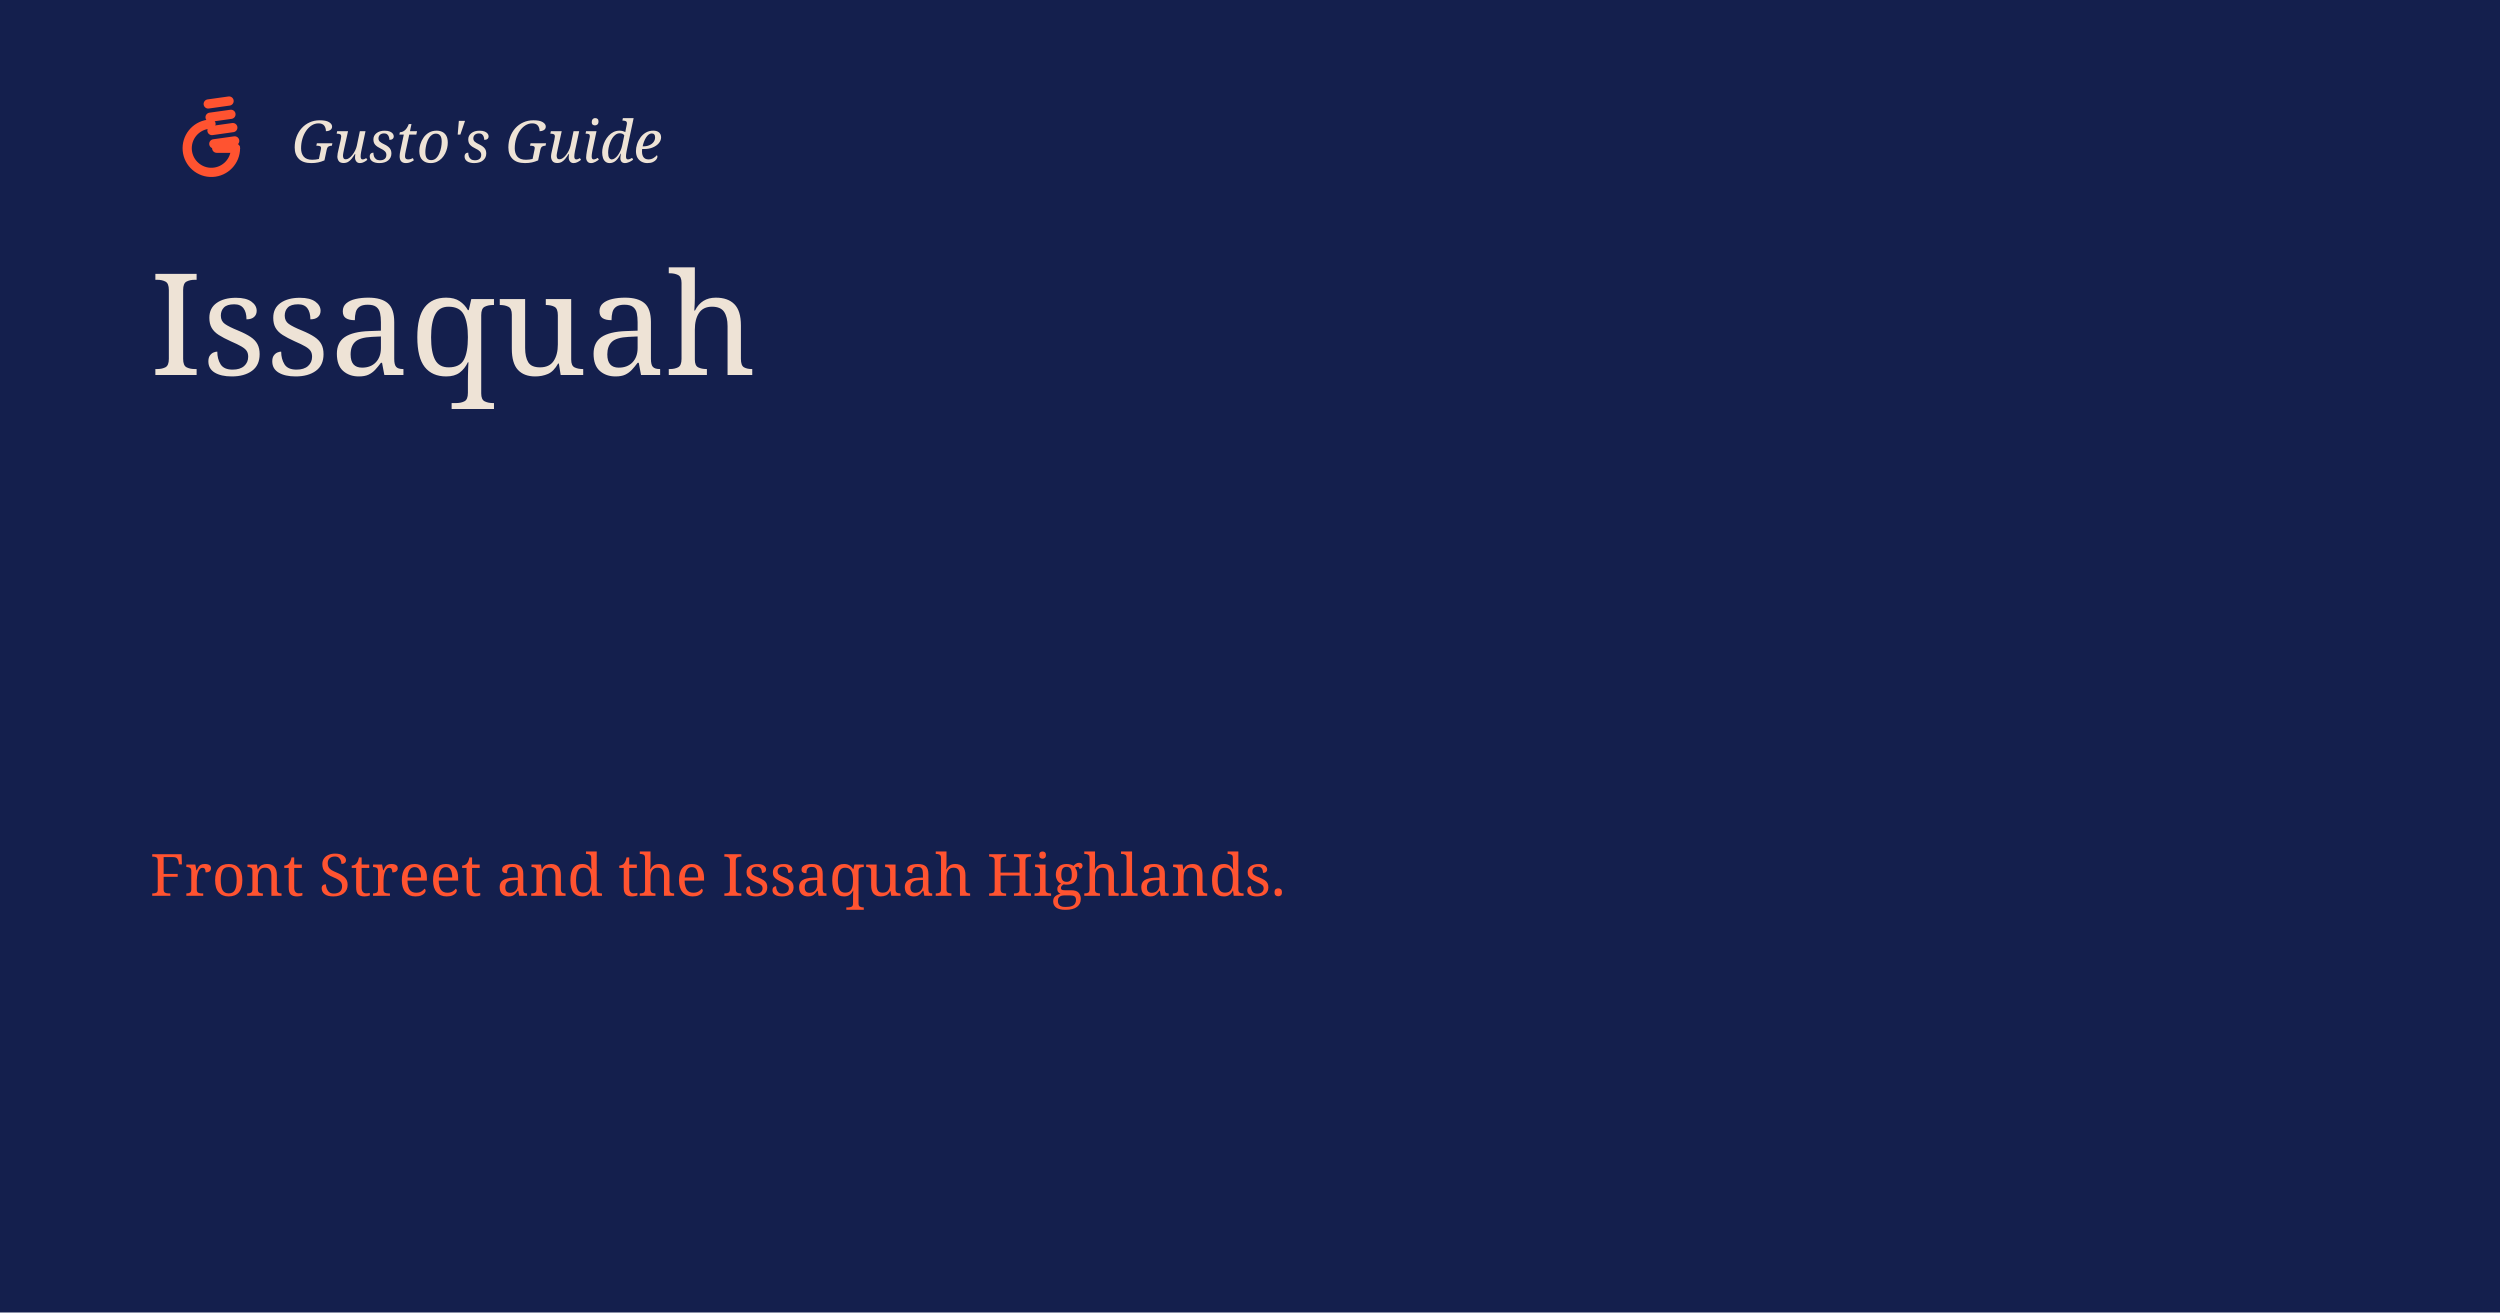
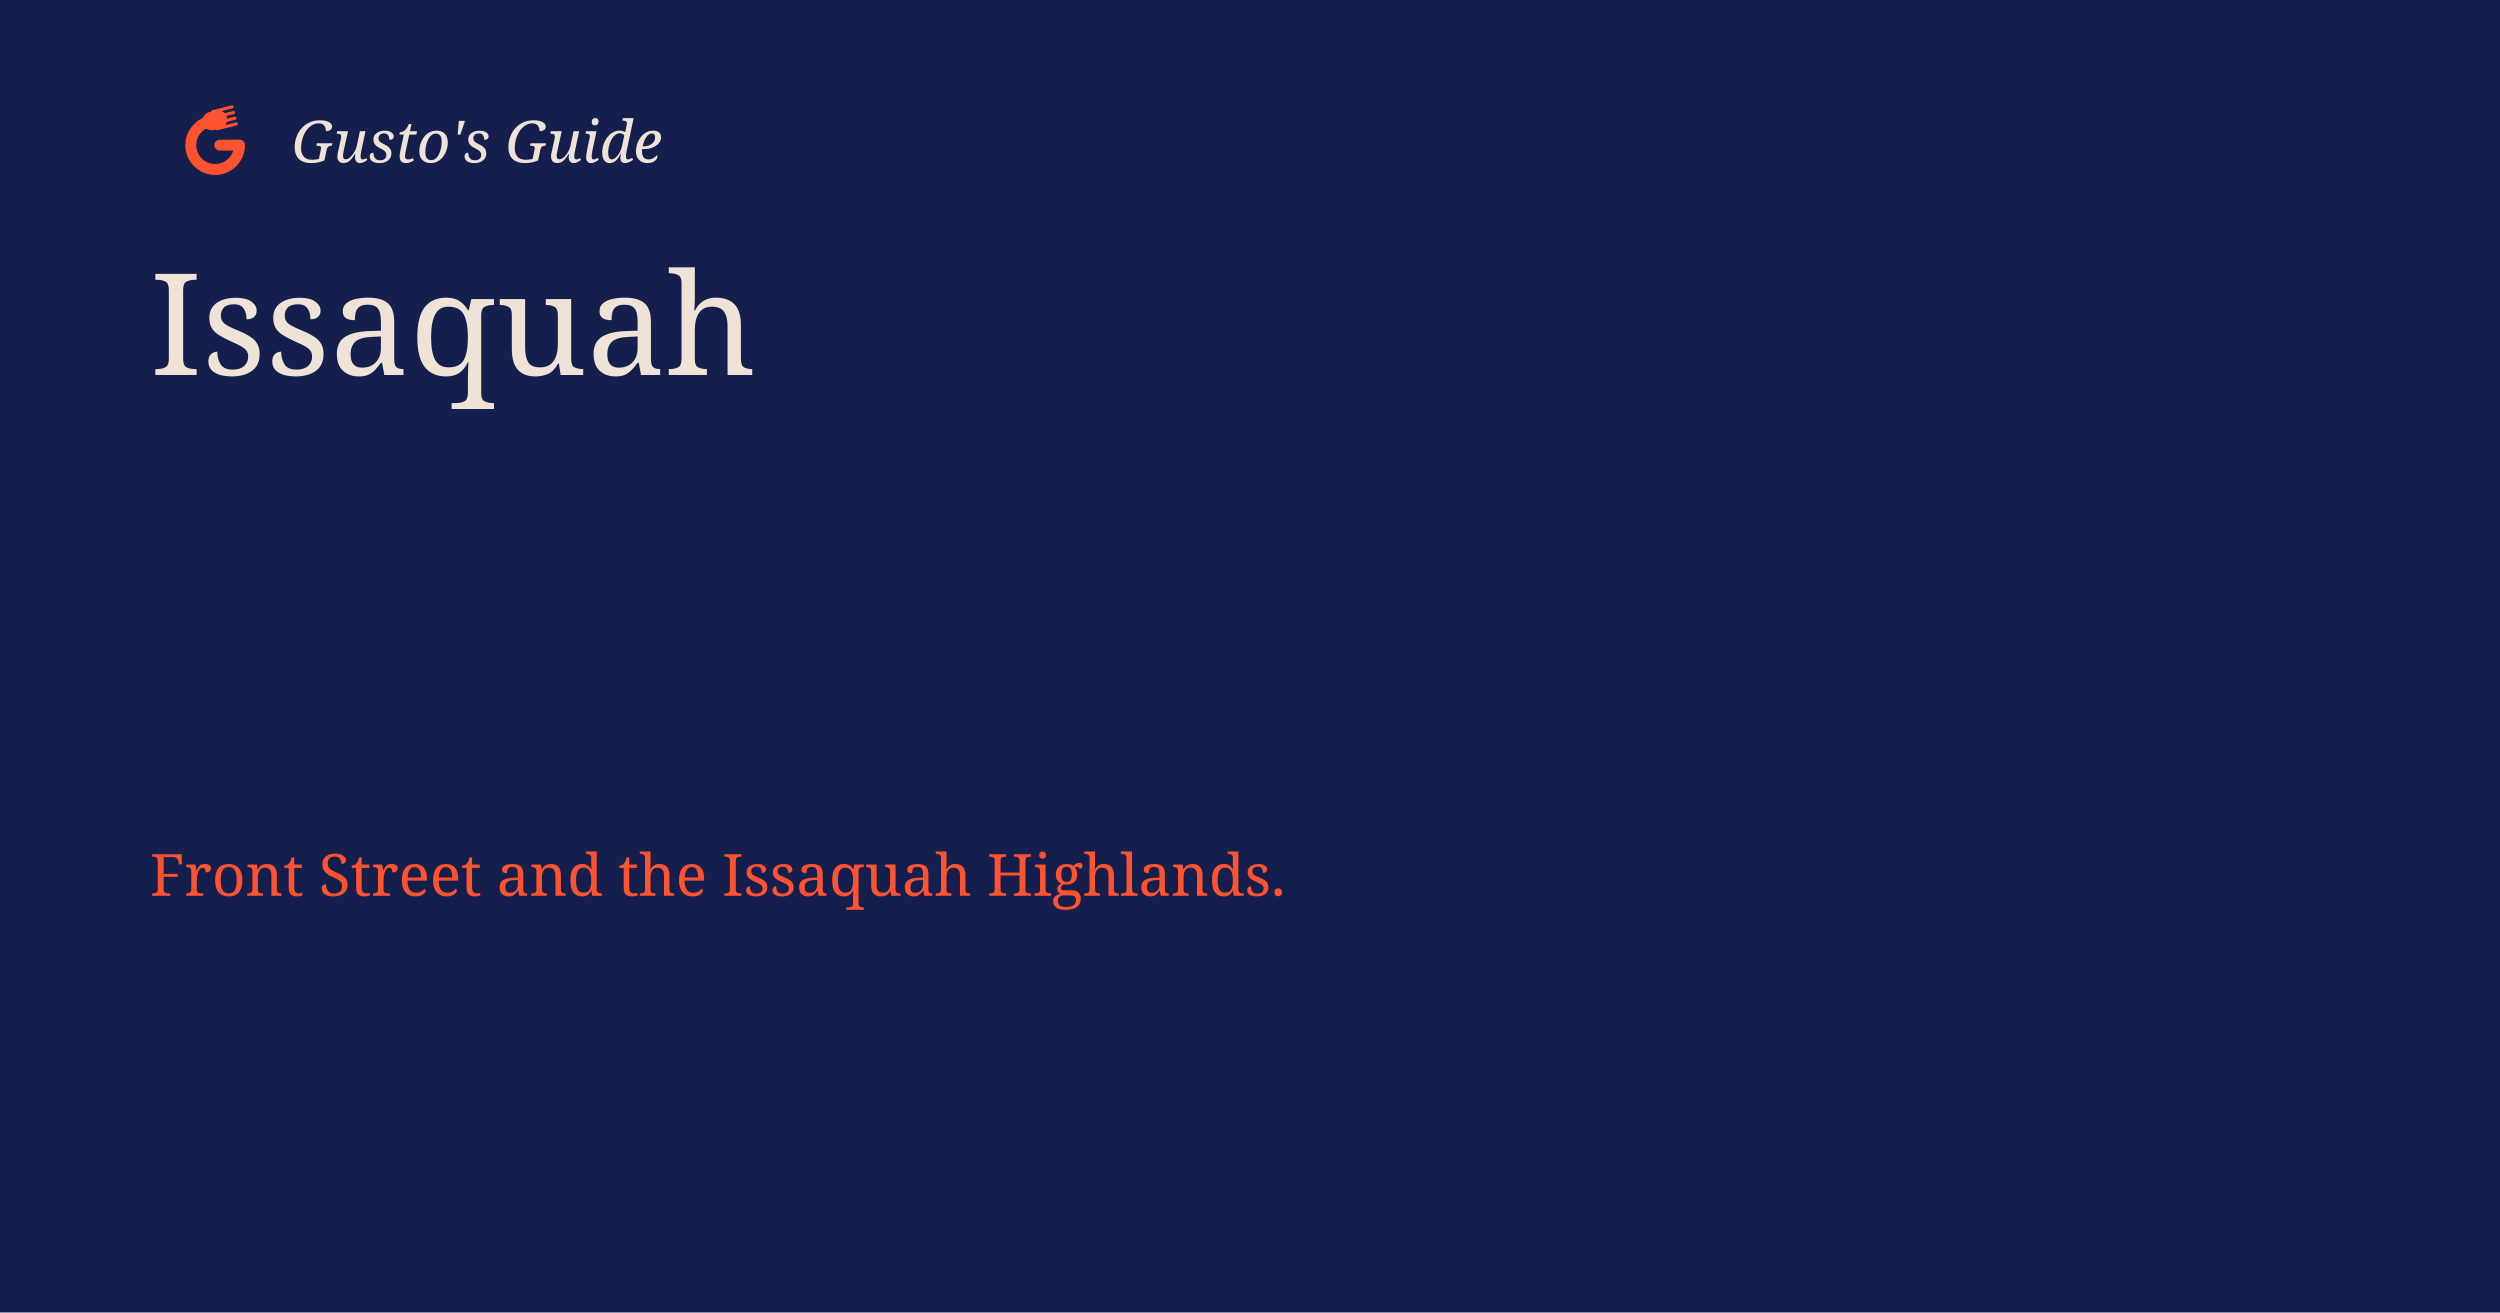
<svg xmlns="http://www.w3.org/2000/svg" width="1200" height="630" viewBox="0 0 1200 630">
  <rect width="1200" height="630" fill="#141F4D" />
  <g transform="translate(72 36) scale(0.92)">
-     <g transform="translate(9.6 -0.99)" fill="none" stroke="#FF5330" stroke-width="4.8" stroke-linecap="round" stroke-linejoin="round">
-       <path d="M 35 39.2 A 12.6 12.6 0 1 1 20.65 26.72 L 22.23 26.5" />
-       <path d="M 35 39.2 L 25.2 39.2" />
-       <path d="M 20.77 16.1 L 31.66 14.57 M 21.74 23.03 L 32.64 21.5 M 22.72 29.97 L 33.61 28.43 M 23.69 36.9 L 34.59 35.37" />
+     <g transform="translate(10.59 -0.99)">
+       <path d="M 36.1 37.6 A 12.7 12.7 0 1 1 21.19 25.09" fill="none" stroke="#FF5330" stroke-width="5.7" stroke-linecap="round" />
+       <path d="M 35.64 37.6 L 25.8 37.6" fill="none" stroke="#FF5330" stroke-width="5.7" stroke-linecap="round" />
+       <path d="M 21.19 25.09 L 22.46 24.78" fill="none" stroke="#FF5330" stroke-width="5.7" stroke-linecap="round" />
+       <path d="M 21.53 25.01 L 24.88 24.17" fill="none" stroke="#FF5330" stroke-width="9.6" stroke-linecap="round" />
+       <path d="M 22.13 20.15 L 32.22 17.63 M 22.86 23.11 L 32.95 20.59 M 23.6 26.06 L 33.69 23.55 M 24.34 29.02 L 34.43 26.51" fill="none" stroke="#FF5330" stroke-width="1.65" stroke-linecap="round" />
    </g>
  </g>
  <text x="140" y="78" fill="#EEE3D6" font-family="Georgia, serif" font-size="28" font-style="italic">Gusto's Guide</text>
  <text x="72" y="180" fill="#EEE3D6" font-family="Georgia, serif" font-size="68">Issaquah</text>
  <text x="72" y="430" fill="#FF5330" font-family="Georgia, serif" font-size="28">Front Street and the Issaquah Highlands.</text>
</svg>
